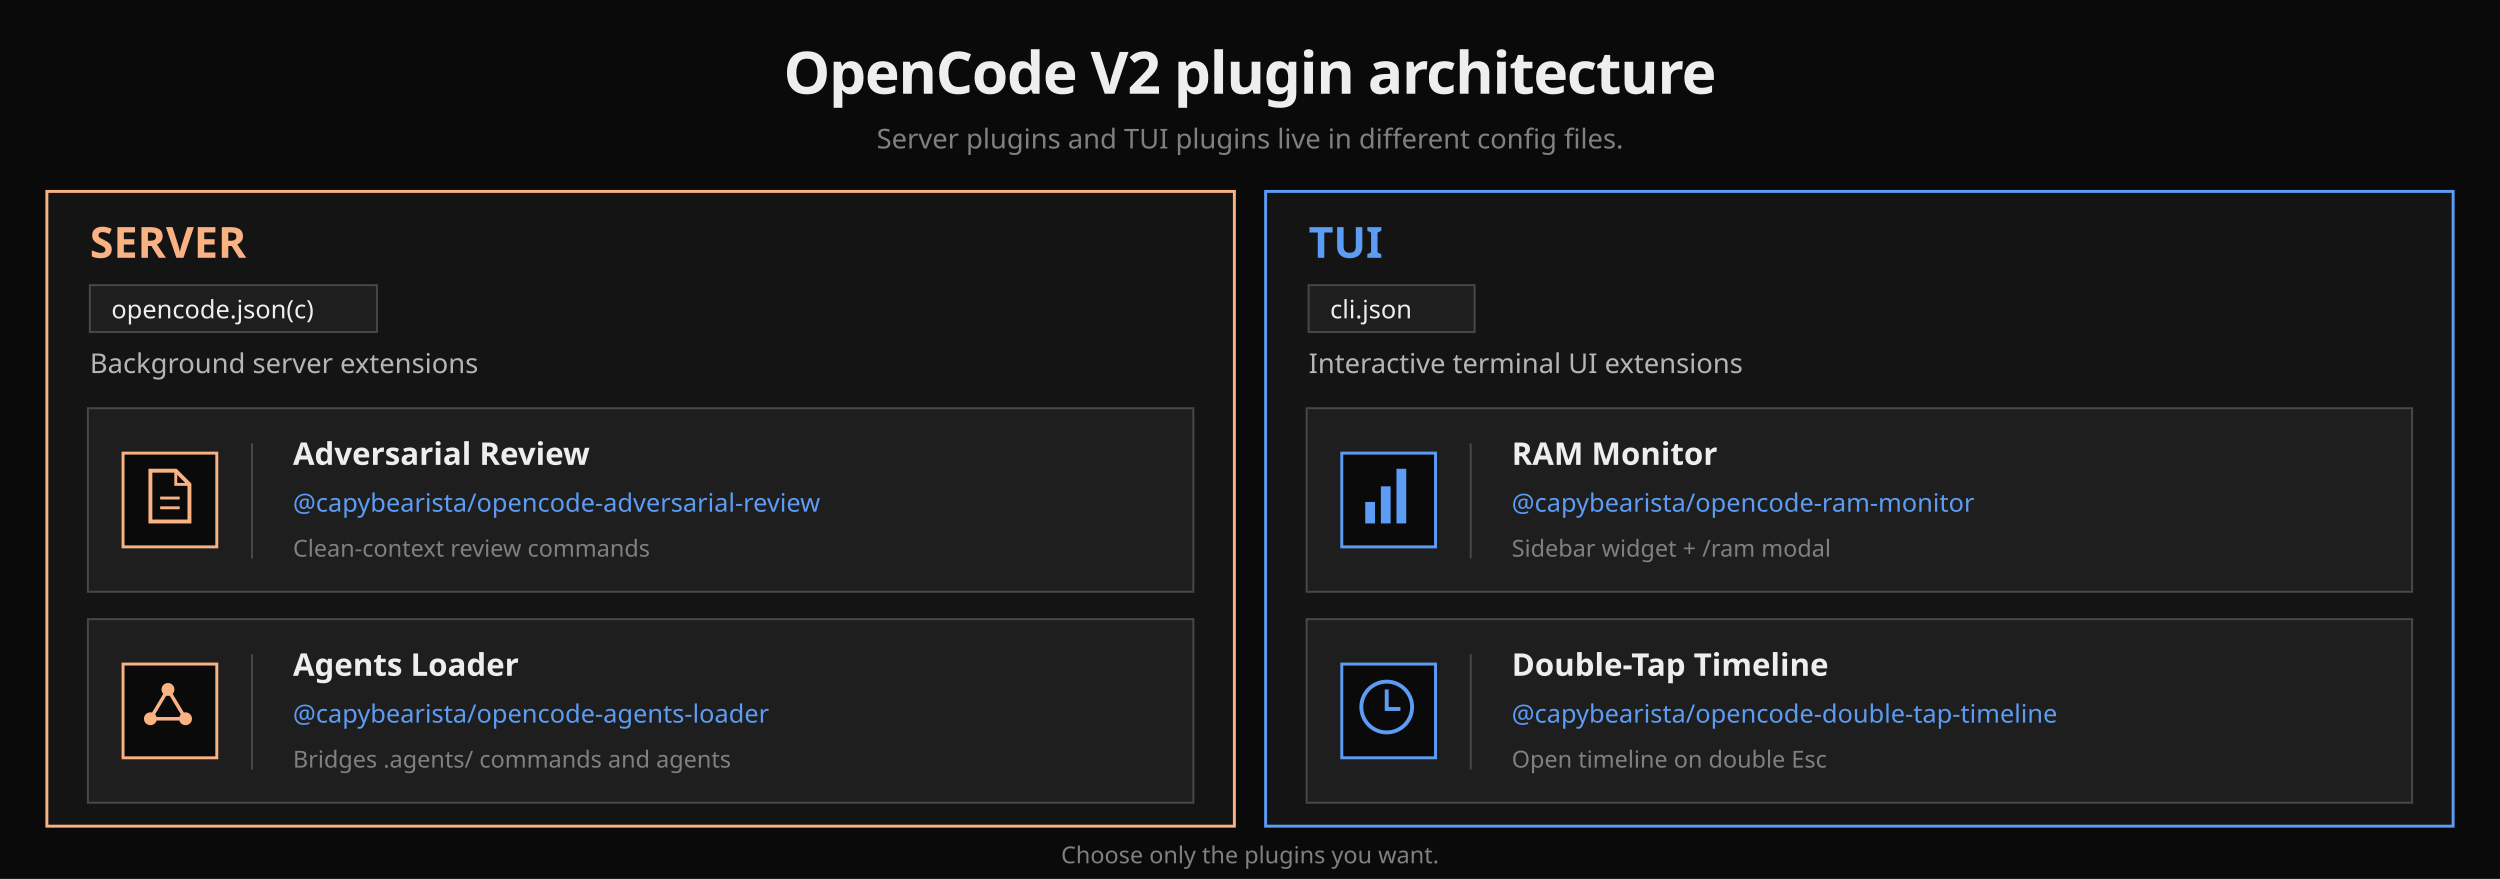
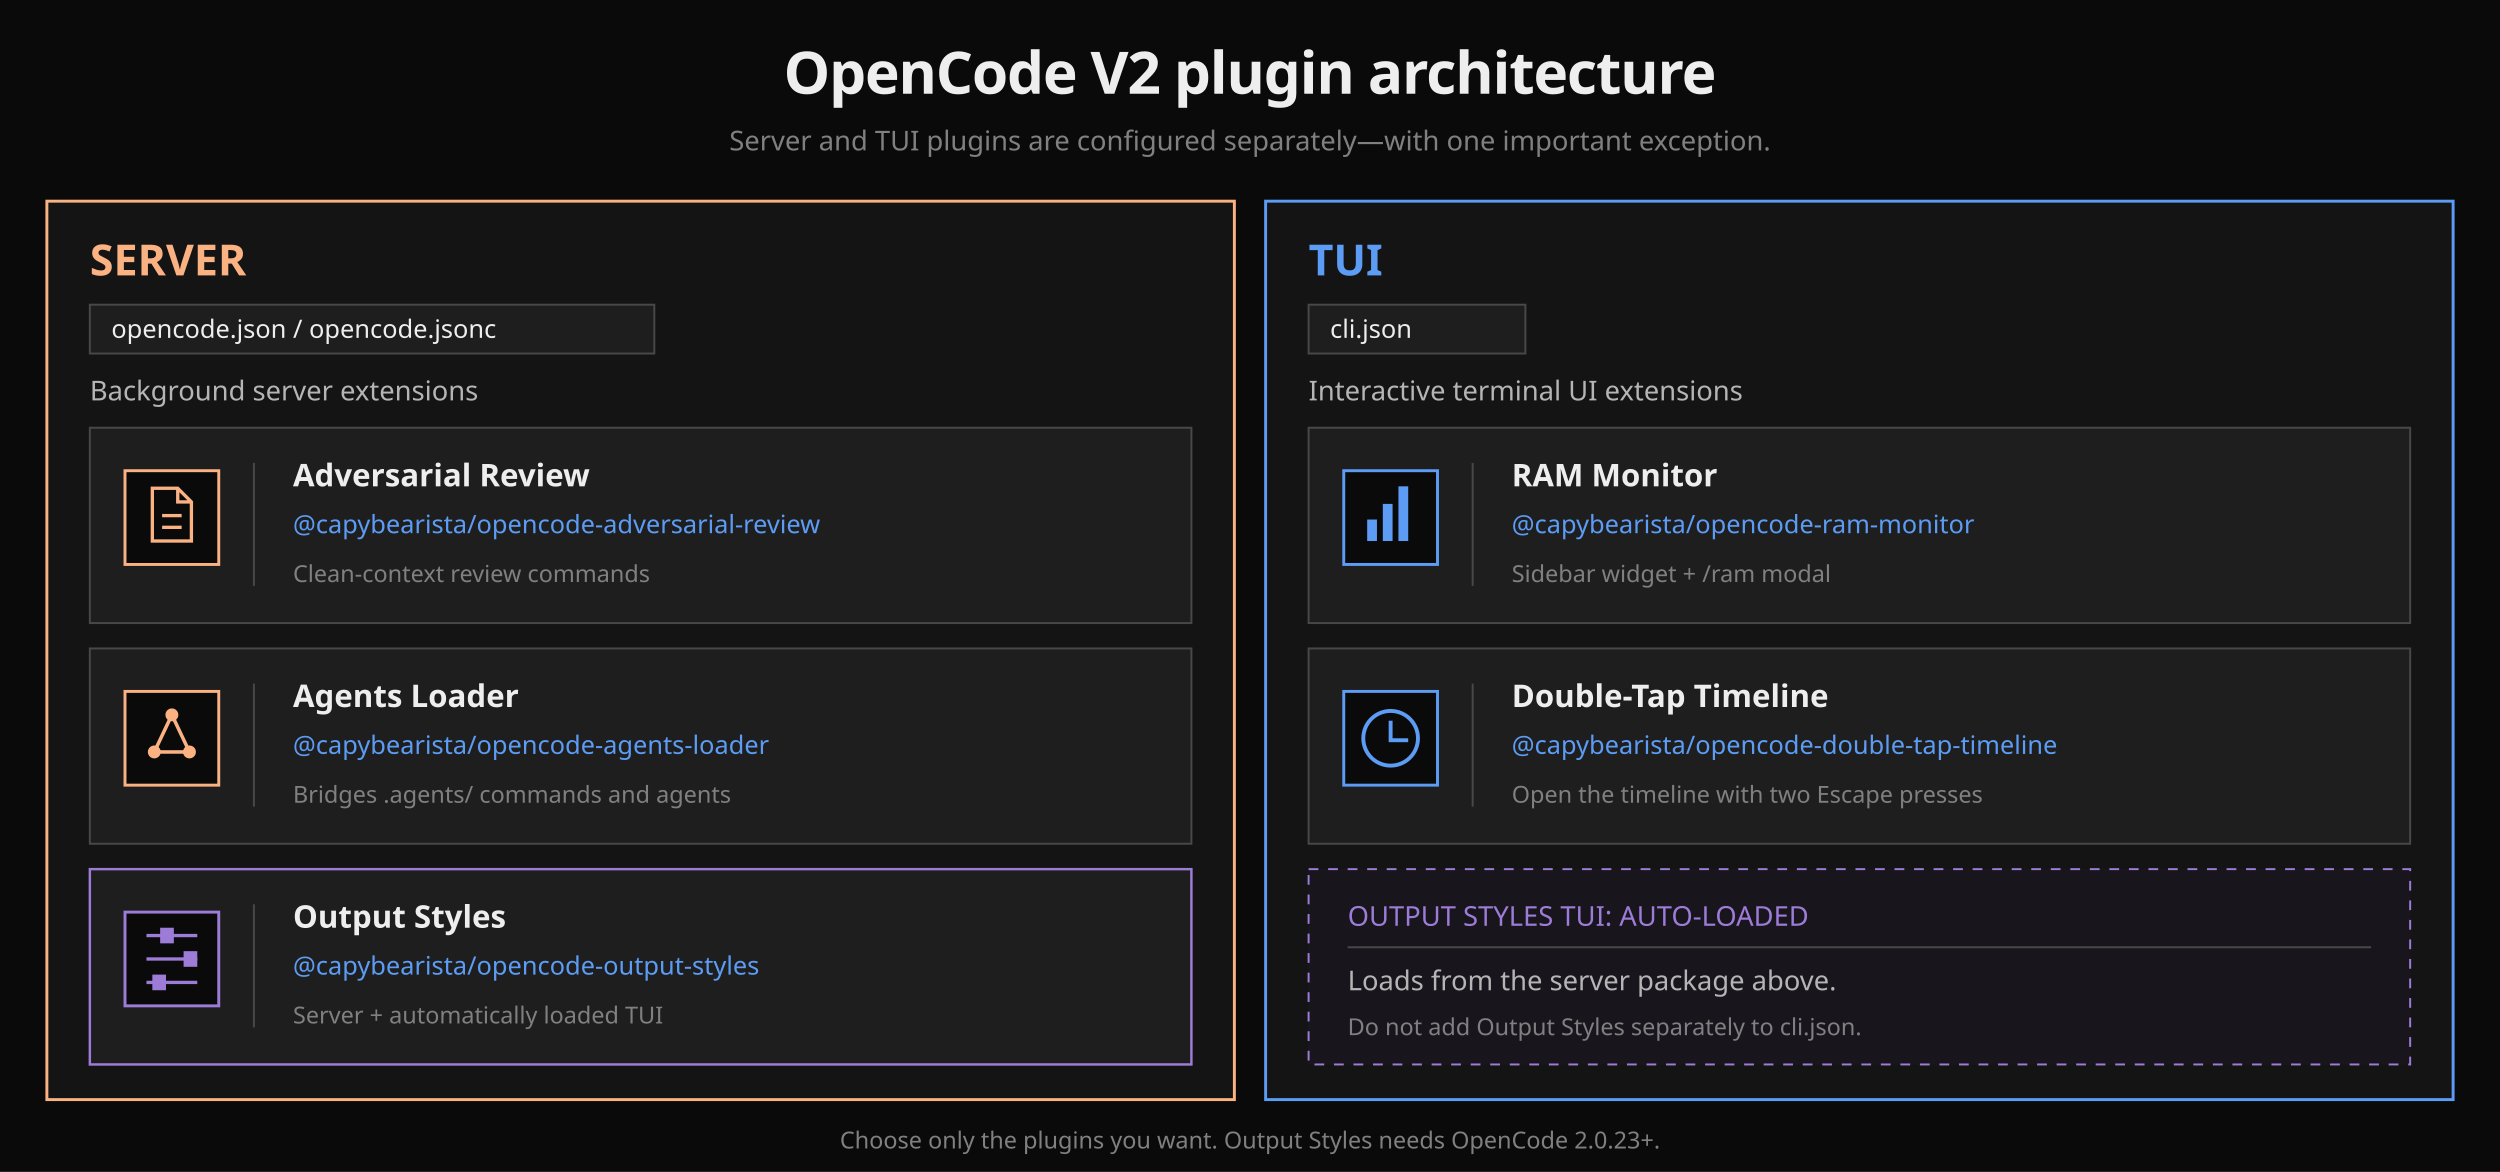
- <svg xmlns="http://www.w3.org/2000/svg" width="1280" height="450" viewBox="0 0 1280 450" role="img" aria-labelledby="diagram-title diagram-desc">
+ <svg xmlns="http://www.w3.org/2000/svg" width="1280" height="600" viewBox="0 0 1280 600" role="img" aria-labelledby="diagram-title diagram-desc">
  <defs>
-     <marker id="arr-orange" viewBox="0 0 10 10" refX="9" refY="5" markerWidth="7" markerHeight="7" orient="auto">
-       <path d="M0 1 L9 5 L0 9 Z" fill="#fab283" />
-     </marker>
-     <marker id="arr-blue" viewBox="0 0 10 10" refX="9" refY="5" markerWidth="7" markerHeight="7" orient="auto">
-       <path d="M0 1 L9 5 L0 9 Z" fill="#5c9cf5" />
-     </marker>
-     <marker id="arr-green" viewBox="0 0 10 10" refX="9" refY="5" markerWidth="7" markerHeight="7" orient="auto">
-       <path d="M0 1 L9 5 L0 9 Z" fill="#7fd88f" />
-     </marker>
-     <marker id="arr-muted" viewBox="0 0 10 10" refX="9" refY="5" markerWidth="7" markerHeight="7" orient="auto">
-       <path d="M0 1 L9 5 L0 9 Z" fill="#808080" />
-     </marker>
    <style>
-       text {font-family:"JetBrains Mono";font-weight:500;}
-       .title {font-size:30px;font-weight:750;letter-spacing:-.6px;}
-       .subtitle {font-size:14px;fill:#808080;}
-       .section {font-size:22px;font-weight:750;}
-       .label {font-size:16px;font-weight:700;}
-       .body {font-size:14px;fill:#b5b5b5;}
-       .small {font-size:12px;fill:#808080;}
-       .tiny {font-size:11px;fill:#808080;}
-       .code {font-size:13px;fill:#eeeeee;}
+       text { font-family: "JetBrains Mono"; font-weight: 500; }
+       .title { font-size: 30px; font-weight: 750; letter-spacing: -0.6px; }
+       .subtitle { font-size: 14px; fill: #808080; }
+       .section { font-size: 22px; font-weight: 750; }
+       .label { font-size: 16px; font-weight: 700; fill: #eeeeee; }
+       .body { font-size: 14px; fill: #b5b5b5; }
+       .small { font-size: 12px; fill: #808080; }
+       .code { font-size: 13px; fill: #eeeeee; }
+       .pkg { font-size: 13px; fill: #5c9cf5; }
    </style>
  </defs>
-   <rect width="1280" height="450" fill="#0a0a0a" />
+   <rect width="1280" height="600" fill="#0a0a0a" />
  <text x="640" y="48" class="title" fill="#eeeeee" text-anchor="middle">OpenCode V2 plugin architecture</text>
-   <text x="640" y="76" class="subtitle" text-anchor="middle">Server plugins and TUI plugins live in different config files.</text>
-   <rect x="24" y="98" width="608" height="325" fill="#141414" stroke="#fab283" stroke-width="1.5" />
-   <text x="46" y="132" class="section" fill="#fab283">SERVER</text>
-   <rect x="46" y="146" width="147" height="24" fill="#1e1e1e" stroke="#484848" stroke-width="1" />
-   <text x="57" y="163" class="code" fill="#eeeeee">opencode.json(c)</text>
-   <text x="46" y="191" class="body">Background server extensions</text>
-   <rect x="648" y="98" width="608" height="325" fill="#141414" stroke="#5c9cf5" stroke-width="1.5" />
-   <text x="670" y="132" class="section" fill="#5c9cf5">TUI</text>
-   <rect x="670" y="146" width="85" height="24" fill="#1e1e1e" stroke="#484848" stroke-width="1" />
-   <text x="681" y="163" class="code" fill="#eeeeee">cli.json</text>
-   <text x="670" y="191" class="body">Interactive terminal UI extensions</text>
-   <rect x="45" y="209" width="566" height="94" fill="#1e1e1e" stroke="#484848" stroke-width="1" />
-   <rect x="63" y="232" width="48" height="48" fill="#0a0a0a" stroke="#fab283" stroke-width="1.5" />
-   <path d="M77 241 H90 L97 248 V267 H77 Z" fill="none" stroke="#fab283" stroke-width="2" stroke-linejoin="miter" />
-   <path d="M90 241 V248 H97 M82 255 H92 M82 260 H92" fill="none" stroke="#fab283" stroke-width="1.5" stroke-linejoin="miter" />
-   <path d="M129 227 V286" fill="none" stroke="#484848" stroke-width="1" stroke-linejoin="miter" />
-   <text x="150" y="238" class="label" fill="#eeeeee">Adversarial Review</text>
-   <text x="150" y="262" fill="#5c9cf5" font-size="13">@capybearista/opencode-adversarial-review</text>
-   <text x="150" y="285" class="small">Clean-context review commands</text>
-   <rect x="45" y="317" width="566" height="94" fill="#1e1e1e" stroke="#484848" stroke-width="1" />
-   <rect x="63" y="340" width="48" height="48" fill="#0a0a0a" stroke="#fab283" stroke-width="1.5" />
-   <path d="M86 353 L77 368 L95 368 Z" fill="none" stroke="#fab283" stroke-width="1.8" stroke-linejoin="miter" />
-   <circle cx="86" cy="353" r="3.3" fill="#fab283" />
-   <circle cx="77" cy="368" r="3.3" fill="#fab283" />
-   <circle cx="95" cy="368" r="3.3" fill="#fab283" />
-   <path d="M129 335 V394" fill="none" stroke="#484848" stroke-width="1" stroke-linejoin="miter" />
-   <text x="150" y="346" class="label" fill="#eeeeee">Agents Loader</text>
-   <text x="150" y="370" fill="#5c9cf5" font-size="13">@capybearista/opencode-agents-loader</text>
-   <text x="150" y="393" class="small">Bridges .agents/ commands and agents</text>
-   <rect x="669" y="209" width="566" height="94" fill="#1e1e1e" stroke="#484848" stroke-width="1" />
-   <rect x="687" y="232" width="48" height="48" fill="#0a0a0a" stroke="#5c9cf5" stroke-width="1.5" />
-   <rect x="699" y="257" width="5" height="11" fill="#5c9cf5" />
-   <rect x="707" y="249" width="5" height="19" fill="#5c9cf5" />
-   <rect x="715" y="240" width="5" height="28" fill="#5c9cf5" />
-   <path d="M753 227 V286" fill="none" stroke="#484848" stroke-width="1" stroke-linejoin="miter" />
-   <text x="774" y="238" class="label" fill="#eeeeee">RAM Monitor</text>
-   <text x="774" y="262" fill="#5c9cf5" font-size="13">@capybearista/opencode-ram-monitor</text>
-   <text x="774" y="285" class="small">Sidebar widget + /ram modal</text>
-   <rect x="669" y="317" width="566" height="94" fill="#1e1e1e" stroke="#484848" stroke-width="1" />
-   <rect x="687" y="340" width="48" height="48" fill="#0a0a0a" stroke="#5c9cf5" stroke-width="1.5" />
-   <circle cx="710" cy="362" r="13" fill="none" stroke="#5c9cf5" stroke-width="2" />
-   <path d="M710 353 V363 L717 363" fill="none" stroke="#5c9cf5" stroke-width="2" stroke-linejoin="miter" />
-   <path d="M753 335 V394" fill="none" stroke="#484848" stroke-width="1" stroke-linejoin="miter" />
-   <text x="774" y="346" class="label" fill="#eeeeee">Double-Tap Timeline</text>
-   <text x="774" y="370" fill="#5c9cf5" font-size="13">@capybearista/opencode-double-tap-timeline</text>
-   <text x="774" y="393" class="small">Open timeline on double Esc</text>
-   <text x="640" y="442" class="small" text-anchor="middle">Choose only the plugins you want.</text>
+   <text x="640" y="77" class="subtitle" text-anchor="middle">Server and TUI plugins are configured separately—with one important exception.</text>
+   <rect x="24" y="103" width="608" height="460" fill="#141414" stroke="#fab283" stroke-width="1.5" />
+   <rect x="648" y="103" width="608" height="460" fill="#141414" stroke="#5c9cf5" stroke-width="1.5" />
+   <text x="46" y="141" class="section" fill="#fab283">SERVER</text>
+   <rect x="46" y="156" width="289" height="25" fill="#1e1e1e" stroke="#484848" />
+   <text x="57" y="173" class="code">opencode.json / opencode.jsonc</text>
+   <text x="46" y="205" class="body">Background server extensions</text>
+   <text x="670" y="141" class="section" fill="#5c9cf5">TUI</text>
+   <rect x="670" y="156" width="111" height="25" fill="#1e1e1e" stroke="#484848" />
+   <text x="681" y="173" class="code">cli.json</text>
+   <text x="670" y="205" class="body">Interactive terminal UI extensions</text>
+   <rect x="46" y="219" width="564" height="100" fill="#1e1e1e" stroke="#484848" />
+   <rect x="64" y="241" width="48" height="48" fill="#0a0a0a" stroke="#fab283" stroke-width="1.5" />
+   <path d="M78 250 H91 L98 257 V277 H78 Z M91 250 V257 H98 M83 264 H93 M83 270 H93" fill="none" stroke="#fab283" stroke-width="1.7" />
+   <path d="M130 237 V300" stroke="#484848" />
+   <text x="150" y="249" class="label">Adversarial Review</text>
+   <text x="150" y="273" class="pkg">@capybearista/opencode-adversarial-review</text>
+   <text x="150" y="298" class="small">Clean-context review commands</text>
+   <rect x="46" y="332" width="564" height="100" fill="#1e1e1e" stroke="#484848" />
+   <rect x="64" y="354" width="48" height="48" fill="#0a0a0a" stroke="#fab283" stroke-width="1.5" />
+   <path d="M88 366 L79 385 L97 385 Z" fill="none" stroke="#fab283" stroke-width="1.8" />
+   <circle cx="88" cy="366" r="3.3" fill="#fab283" />
+   <circle cx="79" cy="385" r="3.3" fill="#fab283" />
+   <circle cx="97" cy="385" r="3.3" fill="#fab283" />
+   <path d="M130 350 V413" stroke="#484848" />
+   <text x="150" y="362" class="label">Agents Loader</text>
+   <text x="150" y="386" class="pkg">@capybearista/opencode-agents-loader</text>
+   <text x="150" y="411" class="small">Bridges .agents/ commands and agents</text>
+   <rect x="46" y="445" width="564" height="100" fill="#1e1e1e" stroke="#9d7cd8" stroke-width="1.25" />
+   <rect x="64" y="467" width="48" height="48" fill="#0a0a0a" stroke="#9d7cd8" stroke-width="1.5" />
+   <path d="M75 479 H101 M75 491 H101 M75 503 H101" stroke="#9d7cd8" stroke-width="1.7" />
+   <rect x="82" y="475" width="7" height="8" fill="#9d7cd8" />
+   <rect x="94" y="487" width="7" height="8" fill="#9d7cd8" />
+   <rect x="78" y="499" width="7" height="8" fill="#9d7cd8" />
+   <path d="M130 463 V526" stroke="#484848" />
+   <text x="150" y="475" class="label">Output Styles</text>
+   <text x="150" y="499" class="pkg">@capybearista/opencode-output-styles</text>
+   <text x="150" y="524" class="small">Server + automatically loaded TUI</text>
+   <rect x="670" y="219" width="564" height="100" fill="#1e1e1e" stroke="#484848" />
+   <rect x="688" y="241" width="48" height="48" fill="#0a0a0a" stroke="#5c9cf5" stroke-width="1.5" />
+   <rect x="700" y="266" width="5" height="11" fill="#5c9cf5" />
+   <rect x="708" y="258" width="5" height="19" fill="#5c9cf5" />
+   <rect x="716" y="249" width="5" height="28" fill="#5c9cf5" />
+   <path d="M754 237 V300" stroke="#484848" />
+   <text x="774" y="249" class="label">RAM Monitor</text>
+   <text x="774" y="273" class="pkg">@capybearista/opencode-ram-monitor</text>
+   <text x="774" y="298" class="small">Sidebar widget + /ram modal</text>
+   <rect x="670" y="332" width="564" height="100" fill="#1e1e1e" stroke="#484848" />
+   <rect x="688" y="354" width="48" height="48" fill="#0a0a0a" stroke="#5c9cf5" stroke-width="1.5" />
+   <circle cx="712" cy="378" r="14" fill="none" stroke="#5c9cf5" stroke-width="2" />
+   <path d="M712 369 V379 H721" stroke="#5c9cf5" stroke-width="2" fill="none" />
+   <path d="M754 350 V413" stroke="#484848" />
+   <text x="774" y="362" class="label">Double-Tap Timeline</text>
+   <text x="774" y="386" class="pkg">@capybearista/opencode-double-tap-timeline</text>
+   <text x="774" y="411" class="small">Open the timeline with two Escape presses</text>
+   <rect x="670" y="445" width="564" height="100" fill="#18151d" stroke="#9d7cd8" stroke-width="1" stroke-dasharray="5 5" />
+   <text x="690" y="474" fill="#9d7cd8" font-size="14" font-weight="750">OUTPUT STYLES TUI: AUTO-LOADED</text>
+   <path d="M690 485 H1214" stroke="#484848" />
+   <text x="690" y="507" class="body">Loads from the server package above.</text>
+   <text x="690" y="530" class="small">Do not add Output Styles separately to cli.json.</text>
+   <text x="640" y="588" class="small" text-anchor="middle">Choose only the plugins you want. Output Styles needs OpenCode 2.0.23+.</text>
</svg>
